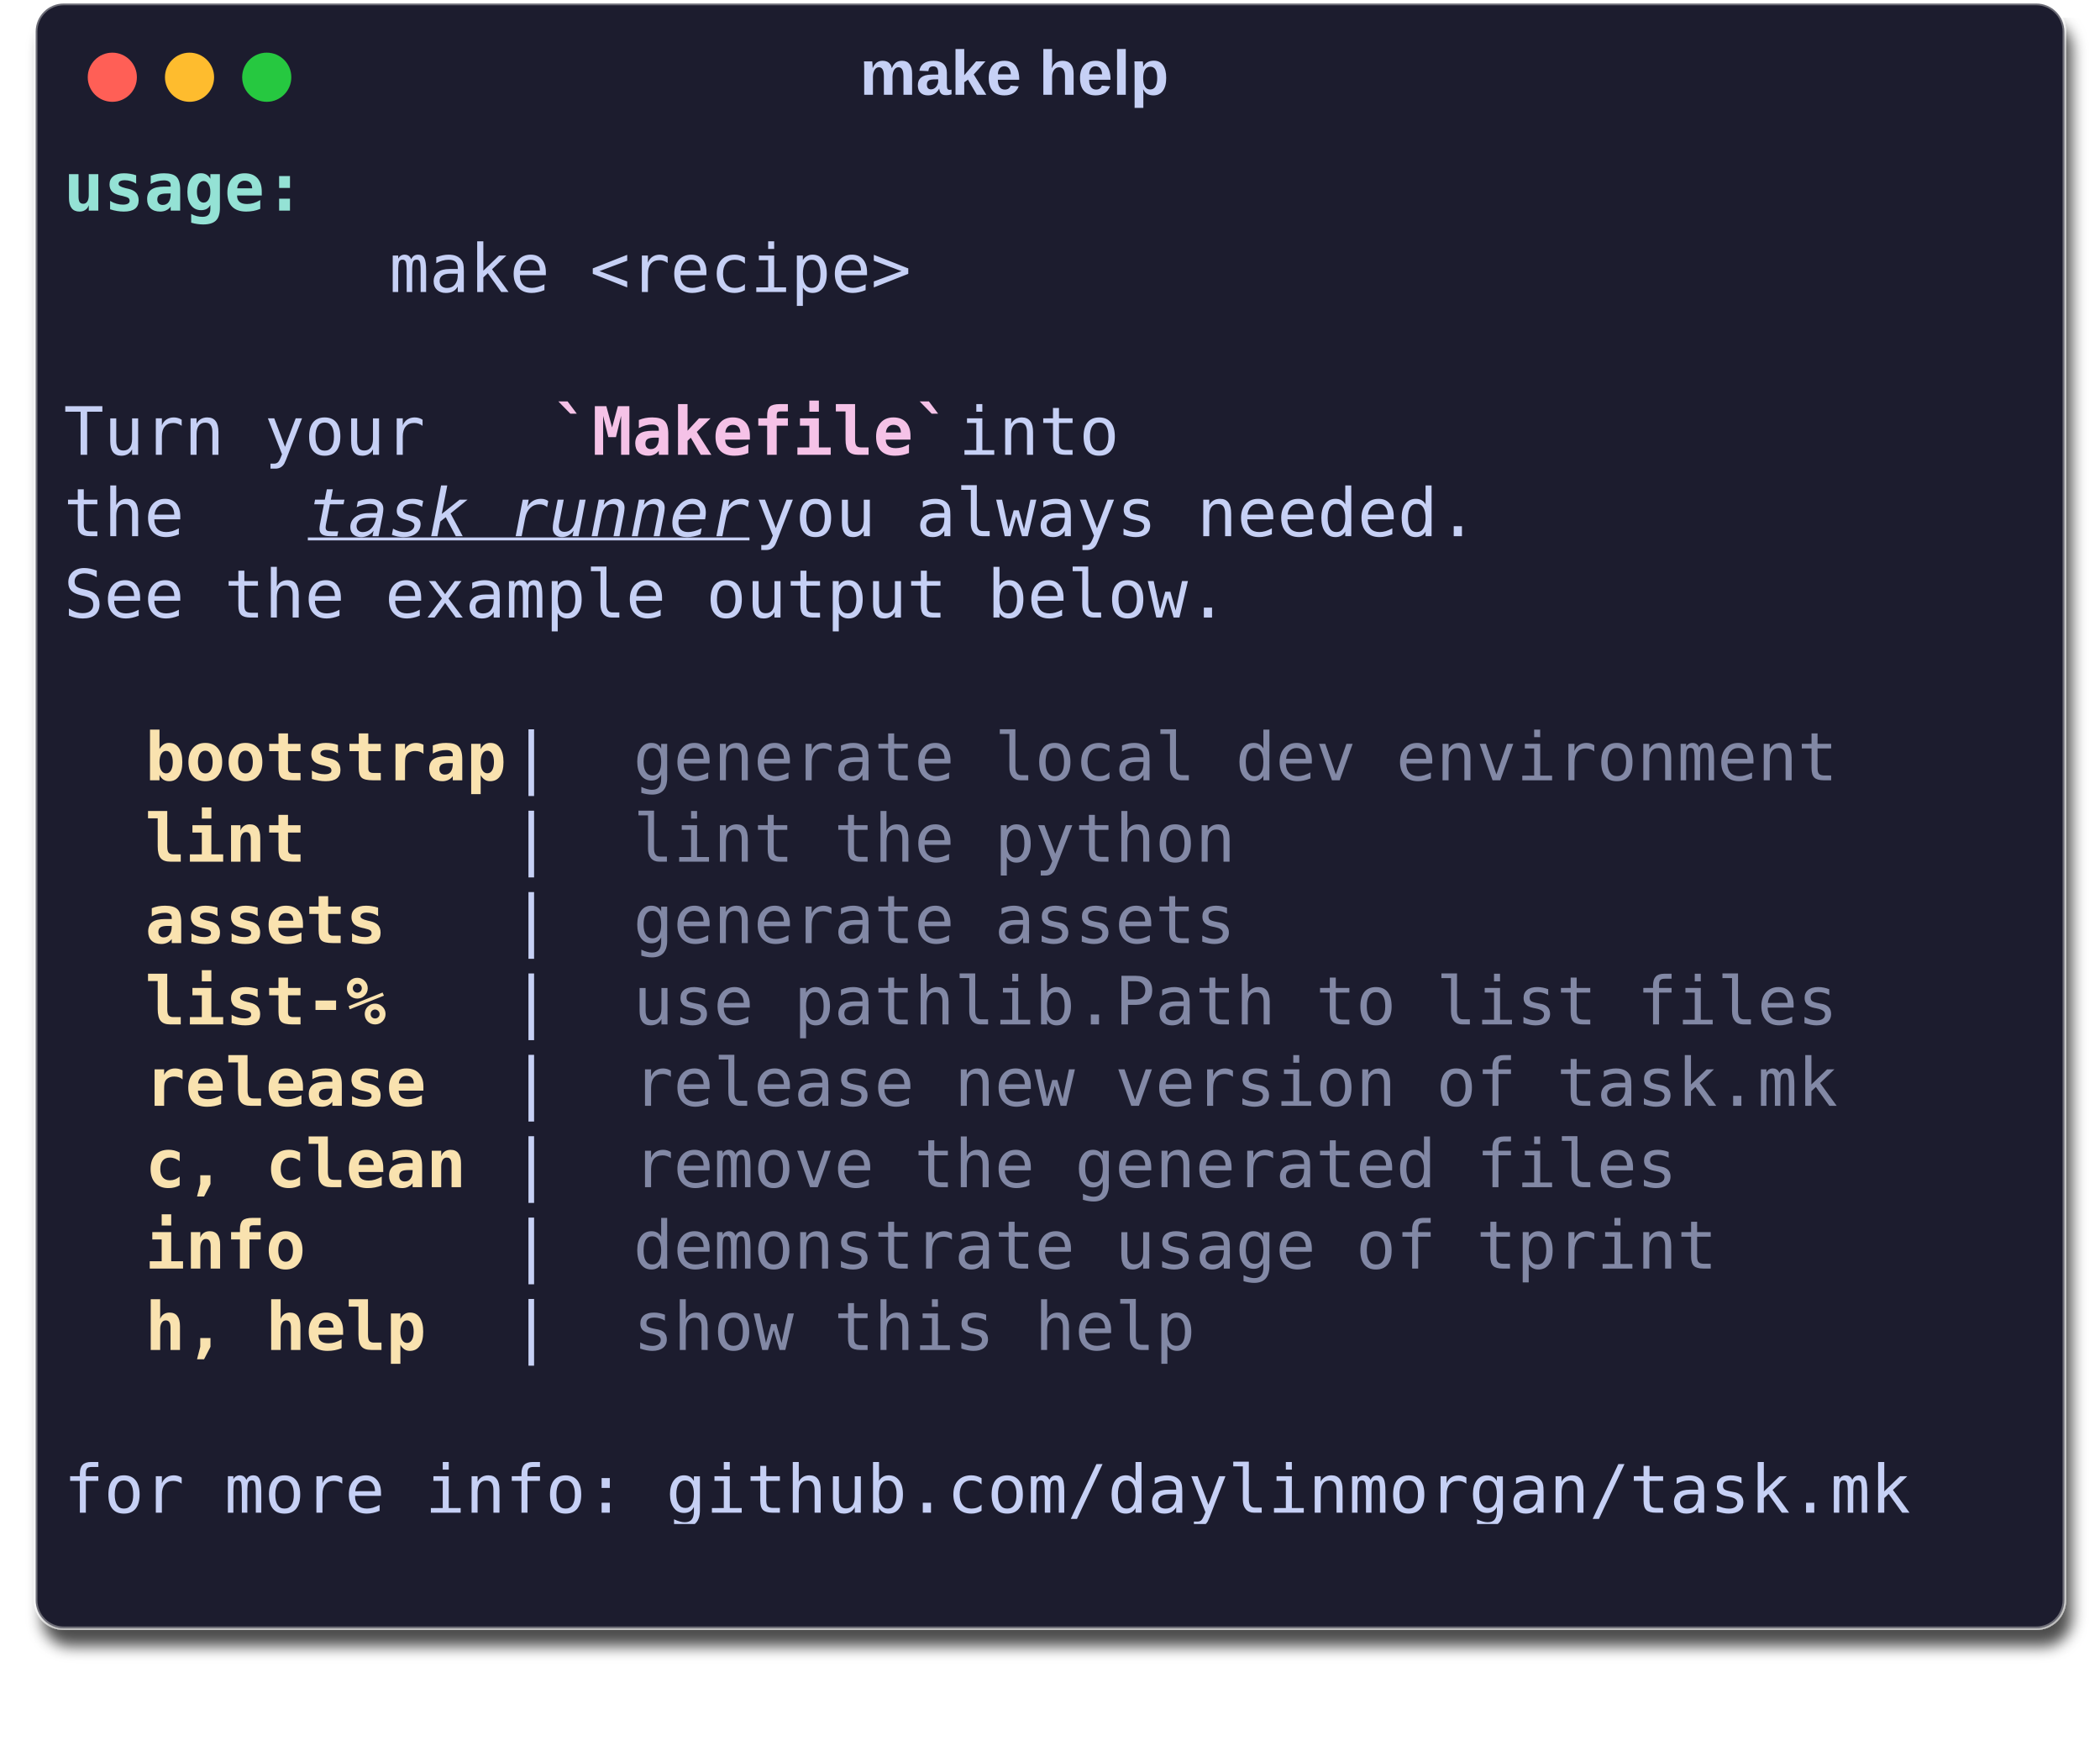
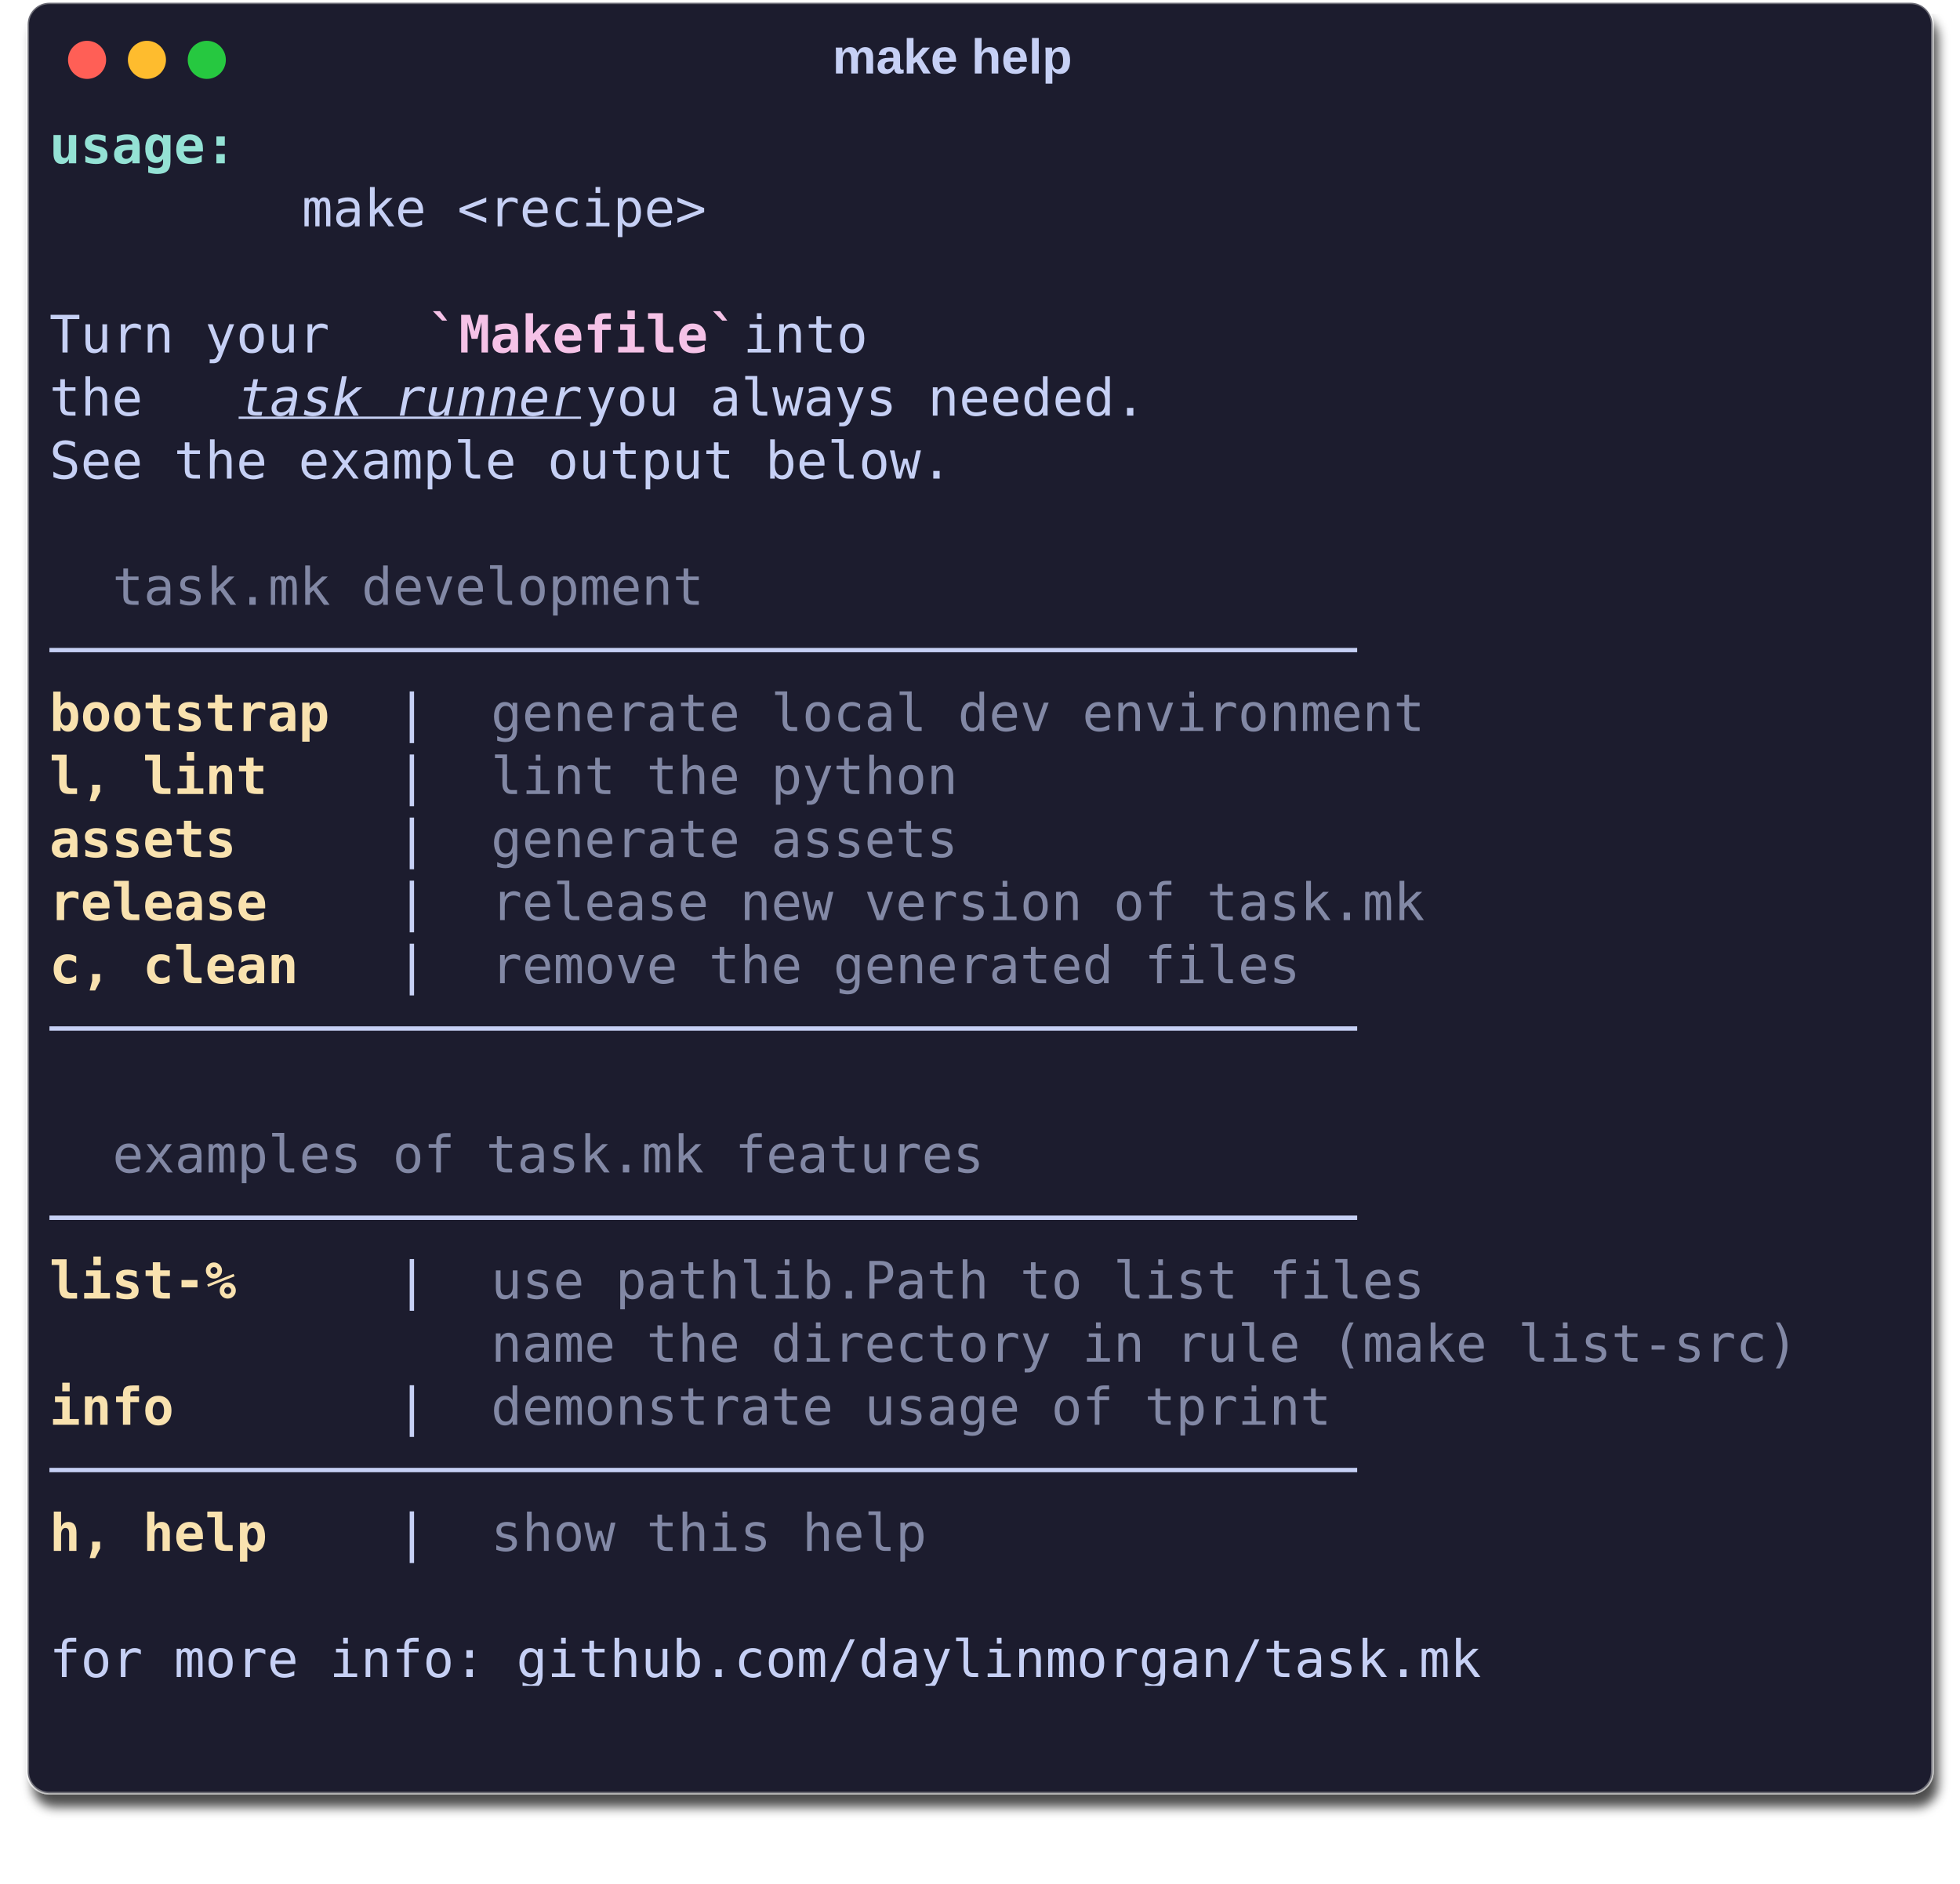
- <svg xmlns="http://www.w3.org/2000/svg" class="rich-terminal shadow" viewBox="0 0 598.333 497.133">
+ <svg xmlns="http://www.w3.org/2000/svg" class="rich-terminal shadow" viewBox="0 0 720.333 692.333">
  <style>
    @font-face {
        font-family: "Fira Code";
        src: local("FiraCode-Regular"),
            url("https://cdn.jsdelivr.net/gh/ryanoasis/nerd-fonts@2.1.0/patched-fonts/FiraCode/Regular/complete/Fira%20Code%20Regular%20Nerd%20Font%20Complete.ttf") format("truetype");
        font-style: normal;
        font-weight: 400;
    }
    @font-face {
        font-family: "Fira Code";
        src: local("FiraCode-Bold"),
            url("https://cdn.jsdelivr.net/gh/ryanoasis/nerd-fonts@2.1.0/patched-fonts/FiraCode/Bold/complete/Fira%20Code%20Bold%20Nerd%20Font%20Complete.ttf") format("truetype");
        font-style: bold;
        font-weight: 700;
    }

-     .terminal-3542066451-matrix {
+     .terminal-1009981367-matrix {
        font-family: Fira Code, monospace;
        font-size: 20px;
        line-height: 24.4px;
        font-variant-east-asian: full-width;
    }

-     .terminal-3542066451-title {
+     .terminal-1009981367-title {
        font-size: 18px;
        font-weight: bold;
        font-family: arial;
    }

    .shadow {
        -webkit-filter: drop-shadow( 2px 5px 2px rgba(0, 0, 0, .7));
        filter: drop-shadow( 2px 5px 2px rgba(0, 0, 0, .7));
    }
-     .terminal-3542066451-r1 { fill: #94e2d5;font-weight: bold }
- .terminal-3542066451-r2 { fill: #c6d0f5 }
- .terminal-3542066451-r3 { fill: #f5c2e7;font-weight: bold }
- .terminal-3542066451-r4 { fill: #c6d0f5;font-style: italic;;text-decoration: underline; }
- .terminal-3542066451-r5 { fill: #f9e2af;font-weight: bold }
- .terminal-3542066451-r6 { fill: #8288a5 }
+     .terminal-1009981367-r1 { fill: #94e2d5;font-weight: bold }
+ .terminal-1009981367-r2 { fill: #c6d0f5 }
+ .terminal-1009981367-r3 { fill: #f5c2e7;font-weight: bold }
+ .terminal-1009981367-r4 { fill: #c6d0f5;font-style: italic;;text-decoration: underline; }
+ .terminal-1009981367-r5 { fill: #8288a5 }
+ .terminal-1009981367-r6 { fill: #f9e2af;font-weight: bold }
    </style>
  <defs>
-     <clipPath id="terminal-3542066451-clip-terminal">
-       <rect x="0" y="0" width="560.2" height="413.8" />
-     </clipPath>
-     <clipPath id="terminal-3542066451-line-0">
-       <rect x="0" y="1.5" width="561.2" height="24.65" />
-     </clipPath>
-     <clipPath id="terminal-3542066451-line-1">
-       <rect x="0" y="25.9" width="561.2" height="24.65" />
-     </clipPath>
-     <clipPath id="terminal-3542066451-line-2">
-       <rect x="0" y="50.3" width="561.2" height="24.65" />
-     </clipPath>
-     <clipPath id="terminal-3542066451-line-3">
-       <rect x="0" y="74.7" width="561.2" height="24.65" />
-     </clipPath>
-     <clipPath id="terminal-3542066451-line-4">
-       <rect x="0" y="99.1" width="561.2" height="24.65" />
-     </clipPath>
-     <clipPath id="terminal-3542066451-line-5">
-       <rect x="0" y="123.5" width="561.2" height="24.65" />
-     </clipPath>
-     <clipPath id="terminal-3542066451-line-6">
-       <rect x="0" y="147.9" width="561.2" height="24.65" />
-     </clipPath>
-     <clipPath id="terminal-3542066451-line-7">
-       <rect x="0" y="172.3" width="561.2" height="24.65" />
-     </clipPath>
-     <clipPath id="terminal-3542066451-line-8">
-       <rect x="0" y="196.7" width="561.2" height="24.65" />
-     </clipPath>
-     <clipPath id="terminal-3542066451-line-9">
-       <rect x="0" y="221.1" width="561.2" height="24.65" />
-     </clipPath>
-     <clipPath id="terminal-3542066451-line-10">
-       <rect x="0" y="245.5" width="561.2" height="24.65" />
-     </clipPath>
-     <clipPath id="terminal-3542066451-line-11">
-       <rect x="0" y="269.9" width="561.2" height="24.65" />
-     </clipPath>
-     <clipPath id="terminal-3542066451-line-12">
-       <rect x="0" y="294.3" width="561.2" height="24.65" />
-     </clipPath>
-     <clipPath id="terminal-3542066451-line-13">
-       <rect x="0" y="318.7" width="561.2" height="24.65" />
-     </clipPath>
-     <clipPath id="terminal-3542066451-line-14">
-       <rect x="0" y="343.1" width="561.2" height="24.65" />
-     </clipPath>
-     <clipPath id="terminal-3542066451-line-15">
-       <rect x="0" y="367.5" width="561.2" height="24.65" />
+     <clipPath id="terminal-1009981367-clip-terminal">
+       <rect x="0" y="0" width="682.2" height="609.0" />
+     </clipPath>
+     <clipPath id="terminal-1009981367-line-0">
+       <rect x="0" y="1.5" width="683.2" height="24.65" />
+     </clipPath>
+     <clipPath id="terminal-1009981367-line-1">
+       <rect x="0" y="25.9" width="683.2" height="24.65" />
+     </clipPath>
+     <clipPath id="terminal-1009981367-line-2">
+       <rect x="0" y="50.3" width="683.2" height="24.65" />
+     </clipPath>
+     <clipPath id="terminal-1009981367-line-3">
+       <rect x="0" y="74.7" width="683.2" height="24.65" />
+     </clipPath>
+     <clipPath id="terminal-1009981367-line-4">
+       <rect x="0" y="99.1" width="683.2" height="24.65" />
+     </clipPath>
+     <clipPath id="terminal-1009981367-line-5">
+       <rect x="0" y="123.5" width="683.2" height="24.65" />
+     </clipPath>
+     <clipPath id="terminal-1009981367-line-6">
+       <rect x="0" y="147.9" width="683.2" height="24.65" />
+     </clipPath>
+     <clipPath id="terminal-1009981367-line-7">
+       <rect x="0" y="172.3" width="683.2" height="24.65" />
+     </clipPath>
+     <clipPath id="terminal-1009981367-line-8">
+       <rect x="0" y="196.7" width="683.2" height="24.65" />
+     </clipPath>
+     <clipPath id="terminal-1009981367-line-9">
+       <rect x="0" y="221.1" width="683.2" height="24.65" />
+     </clipPath>
+     <clipPath id="terminal-1009981367-line-10">
+       <rect x="0" y="245.5" width="683.2" height="24.65" />
+     </clipPath>
+     <clipPath id="terminal-1009981367-line-11">
+       <rect x="0" y="269.9" width="683.2" height="24.65" />
+     </clipPath>
+     <clipPath id="terminal-1009981367-line-12">
+       <rect x="0" y="294.3" width="683.2" height="24.65" />
+     </clipPath>
+     <clipPath id="terminal-1009981367-line-13">
+       <rect x="0" y="318.7" width="683.2" height="24.65" />
+     </clipPath>
+     <clipPath id="terminal-1009981367-line-14">
+       <rect x="0" y="343.1" width="683.2" height="24.65" />
+     </clipPath>
+     <clipPath id="terminal-1009981367-line-15">
+       <rect x="0" y="367.5" width="683.2" height="24.65" />
+     </clipPath>
+     <clipPath id="terminal-1009981367-line-16">
+       <rect x="0" y="391.9" width="683.2" height="24.65" />
+     </clipPath>
+     <clipPath id="terminal-1009981367-line-17">
+       <rect x="0" y="416.3" width="683.2" height="24.65" />
+     </clipPath>
+     <clipPath id="terminal-1009981367-line-18">
+       <rect x="0" y="440.7" width="683.2" height="24.65" />
+     </clipPath>
+     <clipPath id="terminal-1009981367-line-19">
+       <rect x="0" y="465.1" width="683.2" height="24.65" />
+     </clipPath>
+     <clipPath id="terminal-1009981367-line-20">
+       <rect x="0" y="489.5" width="683.2" height="24.65" />
+     </clipPath>
+     <clipPath id="terminal-1009981367-line-21">
+       <rect x="0" y="513.9" width="683.2" height="24.65" />
+     </clipPath>
+     <clipPath id="terminal-1009981367-line-22">
+       <rect x="0" y="538.3" width="683.2" height="24.65" />
+     </clipPath>
+     <clipPath id="terminal-1009981367-line-23">
+       <rect x="0" y="562.7" width="683.2" height="24.65" />
    </clipPath>
  </defs>
-   <rect fill="#1e1e2e" stroke="rgba(255,255,255,0.35)" stroke-width="1" x="10.167" y="1" width="578" height="462.8" rx="8" />
-   <text class="terminal-3542066451-title" fill="#c6d0f5" text-anchor="middle" x="289" y="27">make help</text>
+   <rect fill="#1e1e2e" stroke="rgba(255,255,255,0.35)" stroke-width="1" x="10.167" y="1" width="700" height="658" rx="8" />
+   <text class="terminal-1009981367-title" fill="#c6d0f5" text-anchor="middle" x="350" y="27">make help</text>
  <g transform="translate(32,22)">
    <circle cx="0" cy="0" r="7" fill="#ff5f57" />
    <circle cx="22" cy="0" r="7" fill="#febc2e" />
    <circle cx="44" cy="0" r="7" fill="#28c840" />
  </g>
-   <g transform="translate(18.16667, 41) scale(.95)" clip-path="url(#terminal-3542066451-clip-terminal)">
-     <g class="terminal-3542066451-matrix">
-       <text class="terminal-3542066451-r1" x="0" y="20" textLength="73.2" clip-path="url(#terminal-3542066451-line-0)">usage:</text>
-       <text class="terminal-3542066451-r2" x="561.2" y="20" textLength="12.2" clip-path="url(#terminal-3542066451-line-0)">
- </text>
-       <text class="terminal-3542066451-r2" x="97.6" y="44.4" textLength="158.6" clip-path="url(#terminal-3542066451-line-1)">make &lt;recipe&gt;</text>
-       <text class="terminal-3542066451-r2" x="561.2" y="44.4" textLength="12.2" clip-path="url(#terminal-3542066451-line-1)">
- </text>
-       <text class="terminal-3542066451-r2" x="561.2" y="68.8" textLength="12.2" clip-path="url(#terminal-3542066451-line-2)">
- </text>
-       <text class="terminal-3542066451-r2" x="0" y="93.2" textLength="146.4" clip-path="url(#terminal-3542066451-line-3)">  Turn your </text>
-       <text class="terminal-3542066451-r3" x="146.4" y="93.2" textLength="122" clip-path="url(#terminal-3542066451-line-3)">`Makefile`</text>
-       <text class="terminal-3542066451-r2" x="268.4" y="93.2" textLength="61" clip-path="url(#terminal-3542066451-line-3)"> into</text>
-       <text class="terminal-3542066451-r2" x="561.2" y="93.2" textLength="12.2" clip-path="url(#terminal-3542066451-line-3)">
- </text>
-       <text class="terminal-3542066451-r2" x="0" y="117.6" textLength="73.2" clip-path="url(#terminal-3542066451-line-4)">  the </text>
-       <text class="terminal-3542066451-r4" x="73.2" y="117.6" textLength="134.2" clip-path="url(#terminal-3542066451-line-4)">task runner</text>
-       <text class="terminal-3542066451-r2" x="207.4" y="117.6" textLength="231.8" clip-path="url(#terminal-3542066451-line-4)"> you always needed.</text>
-       <text class="terminal-3542066451-r2" x="561.2" y="117.6" textLength="12.2" clip-path="url(#terminal-3542066451-line-4)">
- </text>
-       <text class="terminal-3542066451-r2" x="0" y="142" textLength="378.2" clip-path="url(#terminal-3542066451-line-5)">  See the example output below.</text>
-       <text class="terminal-3542066451-r2" x="561.2" y="142" textLength="12.2" clip-path="url(#terminal-3542066451-line-5)">
- </text>
-       <text class="terminal-3542066451-r2" x="561.2" y="166.4" textLength="12.2" clip-path="url(#terminal-3542066451-line-6)">
- </text>
-       <text class="terminal-3542066451-r5" x="24.4" y="190.8" textLength="109.8" clip-path="url(#terminal-3542066451-line-7)">bootstrap</text>
-       <text class="terminal-3542066451-r2" x="134.2" y="190.8" textLength="36.6" clip-path="url(#terminal-3542066451-line-7)"> | </text>
-       <text class="terminal-3542066451-r6" x="170.8" y="190.8" textLength="366" clip-path="url(#terminal-3542066451-line-7)">generate local dev environment</text>
-       <text class="terminal-3542066451-r2" x="561.2" y="190.8" textLength="12.2" clip-path="url(#terminal-3542066451-line-7)">
- </text>
-       <text class="terminal-3542066451-r5" x="24.4" y="215.2" textLength="109.8" clip-path="url(#terminal-3542066451-line-8)">     lint</text>
-       <text class="terminal-3542066451-r2" x="134.2" y="215.2" textLength="36.6" clip-path="url(#terminal-3542066451-line-8)"> | </text>
-       <text class="terminal-3542066451-r6" x="170.8" y="215.2" textLength="183" clip-path="url(#terminal-3542066451-line-8)">lint the python</text>
-       <text class="terminal-3542066451-r2" x="561.2" y="215.2" textLength="12.2" clip-path="url(#terminal-3542066451-line-8)">
- </text>
-       <text class="terminal-3542066451-r5" x="24.4" y="239.6" textLength="109.8" clip-path="url(#terminal-3542066451-line-9)">   assets</text>
-       <text class="terminal-3542066451-r2" x="134.2" y="239.6" textLength="36.6" clip-path="url(#terminal-3542066451-line-9)"> | </text>
-       <text class="terminal-3542066451-r6" x="170.8" y="239.6" textLength="183" clip-path="url(#terminal-3542066451-line-9)">generate assets</text>
-       <text class="terminal-3542066451-r2" x="561.2" y="239.6" textLength="12.2" clip-path="url(#terminal-3542066451-line-9)">
- </text>
-       <text class="terminal-3542066451-r5" x="24.4" y="264" textLength="109.8" clip-path="url(#terminal-3542066451-line-10)">   list-%</text>
-       <text class="terminal-3542066451-r2" x="134.2" y="264" textLength="36.6" clip-path="url(#terminal-3542066451-line-10)"> | </text>
-       <text class="terminal-3542066451-r6" x="170.8" y="264" textLength="366" clip-path="url(#terminal-3542066451-line-10)">use pathlib.Path to list files</text>
-       <text class="terminal-3542066451-r2" x="561.2" y="264" textLength="12.2" clip-path="url(#terminal-3542066451-line-10)">
- </text>
-       <text class="terminal-3542066451-r5" x="24.4" y="288.4" textLength="109.8" clip-path="url(#terminal-3542066451-line-11)">  release</text>
-       <text class="terminal-3542066451-r2" x="134.2" y="288.4" textLength="36.6" clip-path="url(#terminal-3542066451-line-11)"> | </text>
-       <text class="terminal-3542066451-r6" x="170.8" y="288.4" textLength="366" clip-path="url(#terminal-3542066451-line-11)">release new version of task.mk</text>
-       <text class="terminal-3542066451-r2" x="561.2" y="288.4" textLength="12.2" clip-path="url(#terminal-3542066451-line-11)">
- </text>
-       <text class="terminal-3542066451-r5" x="24.4" y="312.8" textLength="109.8" clip-path="url(#terminal-3542066451-line-12)"> c, clean</text>
-       <text class="terminal-3542066451-r2" x="134.2" y="312.8" textLength="36.6" clip-path="url(#terminal-3542066451-line-12)"> | </text>
-       <text class="terminal-3542066451-r6" x="170.8" y="312.8" textLength="317.2" clip-path="url(#terminal-3542066451-line-12)">remove the generated files</text>
-       <text class="terminal-3542066451-r2" x="561.2" y="312.8" textLength="12.2" clip-path="url(#terminal-3542066451-line-12)">
- </text>
-       <text class="terminal-3542066451-r5" x="24.4" y="337.2" textLength="109.8" clip-path="url(#terminal-3542066451-line-13)">     info</text>
-       <text class="terminal-3542066451-r2" x="134.2" y="337.2" textLength="36.6" clip-path="url(#terminal-3542066451-line-13)"> | </text>
-       <text class="terminal-3542066451-r6" x="170.8" y="337.2" textLength="329.4" clip-path="url(#terminal-3542066451-line-13)">demonstrate usage of tprint</text>
-       <text class="terminal-3542066451-r2" x="561.2" y="337.2" textLength="12.2" clip-path="url(#terminal-3542066451-line-13)">
- </text>
-       <text class="terminal-3542066451-r5" x="24.4" y="361.6" textLength="109.8" clip-path="url(#terminal-3542066451-line-14)">  h, help</text>
-       <text class="terminal-3542066451-r2" x="134.2" y="361.6" textLength="36.6" clip-path="url(#terminal-3542066451-line-14)"> | </text>
-       <text class="terminal-3542066451-r6" x="170.8" y="361.6" textLength="170.8" clip-path="url(#terminal-3542066451-line-14)">show this help</text>
-       <text class="terminal-3542066451-r2" x="561.2" y="361.6" textLength="12.2" clip-path="url(#terminal-3542066451-line-14)">
- </text>
-       <text class="terminal-3542066451-r2" x="561.2" y="386" textLength="12.2" clip-path="url(#terminal-3542066451-line-15)">
- </text>
-       <text class="terminal-3542066451-r2" x="0" y="410.4" textLength="561.2" clip-path="url(#terminal-3542066451-line-16)">for more info: github.com/daylinmorgan/task.mk</text>
-       <text class="terminal-3542066451-r2" x="561.2" y="410.4" textLength="12.2" clip-path="url(#terminal-3542066451-line-16)">
+   <g transform="translate(18.16667, 41) scale(.95)" clip-path="url(#terminal-1009981367-clip-terminal)">
+     <g class="terminal-1009981367-matrix">
+       <text class="terminal-1009981367-r1" x="0" y="20" textLength="73.2" clip-path="url(#terminal-1009981367-line-0)">usage:</text>
+       <text class="terminal-1009981367-r2" x="683.2" y="20" textLength="12.2" clip-path="url(#terminal-1009981367-line-0)">
+ </text>
+       <text class="terminal-1009981367-r2" x="97.6" y="44.4" textLength="158.6" clip-path="url(#terminal-1009981367-line-1)">make &lt;recipe&gt;</text>
+       <text class="terminal-1009981367-r2" x="683.2" y="44.4" textLength="12.2" clip-path="url(#terminal-1009981367-line-1)">
+ </text>
+       <text class="terminal-1009981367-r2" x="683.2" y="68.8" textLength="12.2" clip-path="url(#terminal-1009981367-line-2)">
+ </text>
+       <text class="terminal-1009981367-r2" x="0" y="93.2" textLength="146.4" clip-path="url(#terminal-1009981367-line-3)">  Turn your </text>
+       <text class="terminal-1009981367-r3" x="146.4" y="93.2" textLength="122" clip-path="url(#terminal-1009981367-line-3)">`Makefile`</text>
+       <text class="terminal-1009981367-r2" x="268.4" y="93.2" textLength="61" clip-path="url(#terminal-1009981367-line-3)"> into</text>
+       <text class="terminal-1009981367-r2" x="683.2" y="93.2" textLength="12.2" clip-path="url(#terminal-1009981367-line-3)">
+ </text>
+       <text class="terminal-1009981367-r2" x="0" y="117.6" textLength="73.2" clip-path="url(#terminal-1009981367-line-4)">  the </text>
+       <text class="terminal-1009981367-r4" x="73.2" y="117.6" textLength="134.2" clip-path="url(#terminal-1009981367-line-4)">task runner</text>
+       <text class="terminal-1009981367-r2" x="207.4" y="117.6" textLength="231.8" clip-path="url(#terminal-1009981367-line-4)"> you always needed.</text>
+       <text class="terminal-1009981367-r2" x="683.2" y="117.6" textLength="12.2" clip-path="url(#terminal-1009981367-line-4)">
+ </text>
+       <text class="terminal-1009981367-r2" x="0" y="142" textLength="378.2" clip-path="url(#terminal-1009981367-line-5)">  See the example output below.</text>
+       <text class="terminal-1009981367-r2" x="683.2" y="142" textLength="12.2" clip-path="url(#terminal-1009981367-line-5)">
+ </text>
+       <text class="terminal-1009981367-r2" x="683.2" y="166.4" textLength="12.2" clip-path="url(#terminal-1009981367-line-6)">
+ </text>
+       <text class="terminal-1009981367-r5" x="24.4" y="190.8" textLength="475.8" clip-path="url(#terminal-1009981367-line-7)">          task.mk development          </text>
+       <text class="terminal-1009981367-r2" x="683.2" y="190.8" textLength="12.2" clip-path="url(#terminal-1009981367-line-7)">
+ </text>
+       <text class="terminal-1009981367-r2" x="0" y="215.2" textLength="536.8" clip-path="url(#terminal-1009981367-line-8)">  ──────────────────────────────────────────</text>
+       <text class="terminal-1009981367-r2" x="683.2" y="215.2" textLength="12.2" clip-path="url(#terminal-1009981367-line-8)">
+ </text>
+       <text class="terminal-1009981367-r6" x="0" y="239.6" textLength="134.2" clip-path="url(#terminal-1009981367-line-9)">  bootstrap</text>
+       <text class="terminal-1009981367-r2" x="134.2" y="239.6" textLength="36.6" clip-path="url(#terminal-1009981367-line-9)"> | </text>
+       <text class="terminal-1009981367-r5" x="170.8" y="239.6" textLength="366" clip-path="url(#terminal-1009981367-line-9)">generate local dev environment</text>
+       <text class="terminal-1009981367-r2" x="683.2" y="239.6" textLength="12.2" clip-path="url(#terminal-1009981367-line-9)">
+ </text>
+       <text class="terminal-1009981367-r6" x="0" y="264" textLength="134.2" clip-path="url(#terminal-1009981367-line-10)">    l, lint</text>
+       <text class="terminal-1009981367-r2" x="134.2" y="264" textLength="36.6" clip-path="url(#terminal-1009981367-line-10)"> | </text>
+       <text class="terminal-1009981367-r5" x="170.8" y="264" textLength="183" clip-path="url(#terminal-1009981367-line-10)">lint the python</text>
+       <text class="terminal-1009981367-r2" x="683.2" y="264" textLength="12.2" clip-path="url(#terminal-1009981367-line-10)">
+ </text>
+       <text class="terminal-1009981367-r6" x="0" y="288.4" textLength="134.2" clip-path="url(#terminal-1009981367-line-11)">     assets</text>
+       <text class="terminal-1009981367-r2" x="134.2" y="288.4" textLength="36.6" clip-path="url(#terminal-1009981367-line-11)"> | </text>
+       <text class="terminal-1009981367-r5" x="170.8" y="288.4" textLength="183" clip-path="url(#terminal-1009981367-line-11)">generate assets</text>
+       <text class="terminal-1009981367-r2" x="683.2" y="288.4" textLength="12.2" clip-path="url(#terminal-1009981367-line-11)">
+ </text>
+       <text class="terminal-1009981367-r6" x="0" y="312.8" textLength="134.2" clip-path="url(#terminal-1009981367-line-12)">    release</text>
+       <text class="terminal-1009981367-r2" x="134.2" y="312.8" textLength="36.6" clip-path="url(#terminal-1009981367-line-12)"> | </text>
+       <text class="terminal-1009981367-r5" x="170.8" y="312.8" textLength="366" clip-path="url(#terminal-1009981367-line-12)">release new version of task.mk</text>
+       <text class="terminal-1009981367-r2" x="683.2" y="312.8" textLength="12.2" clip-path="url(#terminal-1009981367-line-12)">
+ </text>
+       <text class="terminal-1009981367-r6" x="0" y="337.2" textLength="134.2" clip-path="url(#terminal-1009981367-line-13)">   c, clean</text>
+       <text class="terminal-1009981367-r2" x="134.2" y="337.2" textLength="36.6" clip-path="url(#terminal-1009981367-line-13)"> | </text>
+       <text class="terminal-1009981367-r5" x="170.8" y="337.2" textLength="317.2" clip-path="url(#terminal-1009981367-line-13)">remove the generated files</text>
+       <text class="terminal-1009981367-r2" x="683.2" y="337.2" textLength="12.2" clip-path="url(#terminal-1009981367-line-13)">
+ </text>
+       <text class="terminal-1009981367-r2" x="0" y="361.6" textLength="536.8" clip-path="url(#terminal-1009981367-line-14)">  ──────────────────────────────────────────</text>
+       <text class="terminal-1009981367-r2" x="683.2" y="361.6" textLength="12.2" clip-path="url(#terminal-1009981367-line-14)">
+ </text>
+       <text class="terminal-1009981367-r2" x="683.2" y="386" textLength="12.2" clip-path="url(#terminal-1009981367-line-15)">
+ </text>
+       <text class="terminal-1009981367-r5" x="24.4" y="410.4" textLength="475.8" clip-path="url(#terminal-1009981367-line-16)">      examples of task.mk features     </text>
+       <text class="terminal-1009981367-r2" x="683.2" y="410.4" textLength="12.2" clip-path="url(#terminal-1009981367-line-16)">
+ </text>
+       <text class="terminal-1009981367-r2" x="0" y="434.8" textLength="536.8" clip-path="url(#terminal-1009981367-line-17)">  ──────────────────────────────────────────</text>
+       <text class="terminal-1009981367-r2" x="683.2" y="434.8" textLength="12.2" clip-path="url(#terminal-1009981367-line-17)">
+ </text>
+       <text class="terminal-1009981367-r6" x="0" y="459.2" textLength="134.2" clip-path="url(#terminal-1009981367-line-18)">     list-%</text>
+       <text class="terminal-1009981367-r2" x="134.2" y="459.2" textLength="36.6" clip-path="url(#terminal-1009981367-line-18)"> | </text>
+       <text class="terminal-1009981367-r5" x="170.8" y="459.2" textLength="366" clip-path="url(#terminal-1009981367-line-18)">use pathlib.Path to list files</text>
+       <text class="terminal-1009981367-r2" x="683.2" y="459.2" textLength="12.2" clip-path="url(#terminal-1009981367-line-18)">
+ </text>
+       <text class="terminal-1009981367-r5" x="170.8" y="483.6" textLength="512.4" clip-path="url(#terminal-1009981367-line-19)">name the directory in rule (make list-src)</text>
+       <text class="terminal-1009981367-r2" x="683.2" y="483.6" textLength="12.2" clip-path="url(#terminal-1009981367-line-19)">
+ </text>
+       <text class="terminal-1009981367-r6" x="0" y="508" textLength="134.2" clip-path="url(#terminal-1009981367-line-20)">       info</text>
+       <text class="terminal-1009981367-r2" x="134.2" y="508" textLength="36.6" clip-path="url(#terminal-1009981367-line-20)"> | </text>
+       <text class="terminal-1009981367-r5" x="170.8" y="508" textLength="329.4" clip-path="url(#terminal-1009981367-line-20)">demonstrate usage of tprint</text>
+       <text class="terminal-1009981367-r2" x="683.2" y="508" textLength="12.2" clip-path="url(#terminal-1009981367-line-20)">
+ </text>
+       <text class="terminal-1009981367-r2" x="0" y="532.4" textLength="536.8" clip-path="url(#terminal-1009981367-line-21)">  ──────────────────────────────────────────</text>
+       <text class="terminal-1009981367-r2" x="683.2" y="532.4" textLength="12.2" clip-path="url(#terminal-1009981367-line-21)">
+ </text>
+       <text class="terminal-1009981367-r6" x="0" y="556.8" textLength="134.2" clip-path="url(#terminal-1009981367-line-22)">    h, help</text>
+       <text class="terminal-1009981367-r2" x="134.2" y="556.8" textLength="36.6" clip-path="url(#terminal-1009981367-line-22)"> | </text>
+       <text class="terminal-1009981367-r5" x="170.8" y="556.8" textLength="170.8" clip-path="url(#terminal-1009981367-line-22)">show this help</text>
+       <text class="terminal-1009981367-r2" x="683.2" y="556.8" textLength="12.2" clip-path="url(#terminal-1009981367-line-22)">
+ </text>
+       <text class="terminal-1009981367-r2" x="683.2" y="581.2" textLength="12.2" clip-path="url(#terminal-1009981367-line-23)">
+ </text>
+       <text class="terminal-1009981367-r2" x="0" y="605.6" textLength="561.2" clip-path="url(#terminal-1009981367-line-24)">for more info: github.com/daylinmorgan/task.mk</text>
+       <text class="terminal-1009981367-r2" x="683.2" y="605.6" textLength="12.2" clip-path="url(#terminal-1009981367-line-24)">
</text>
    </g>
  </g>
</svg>
